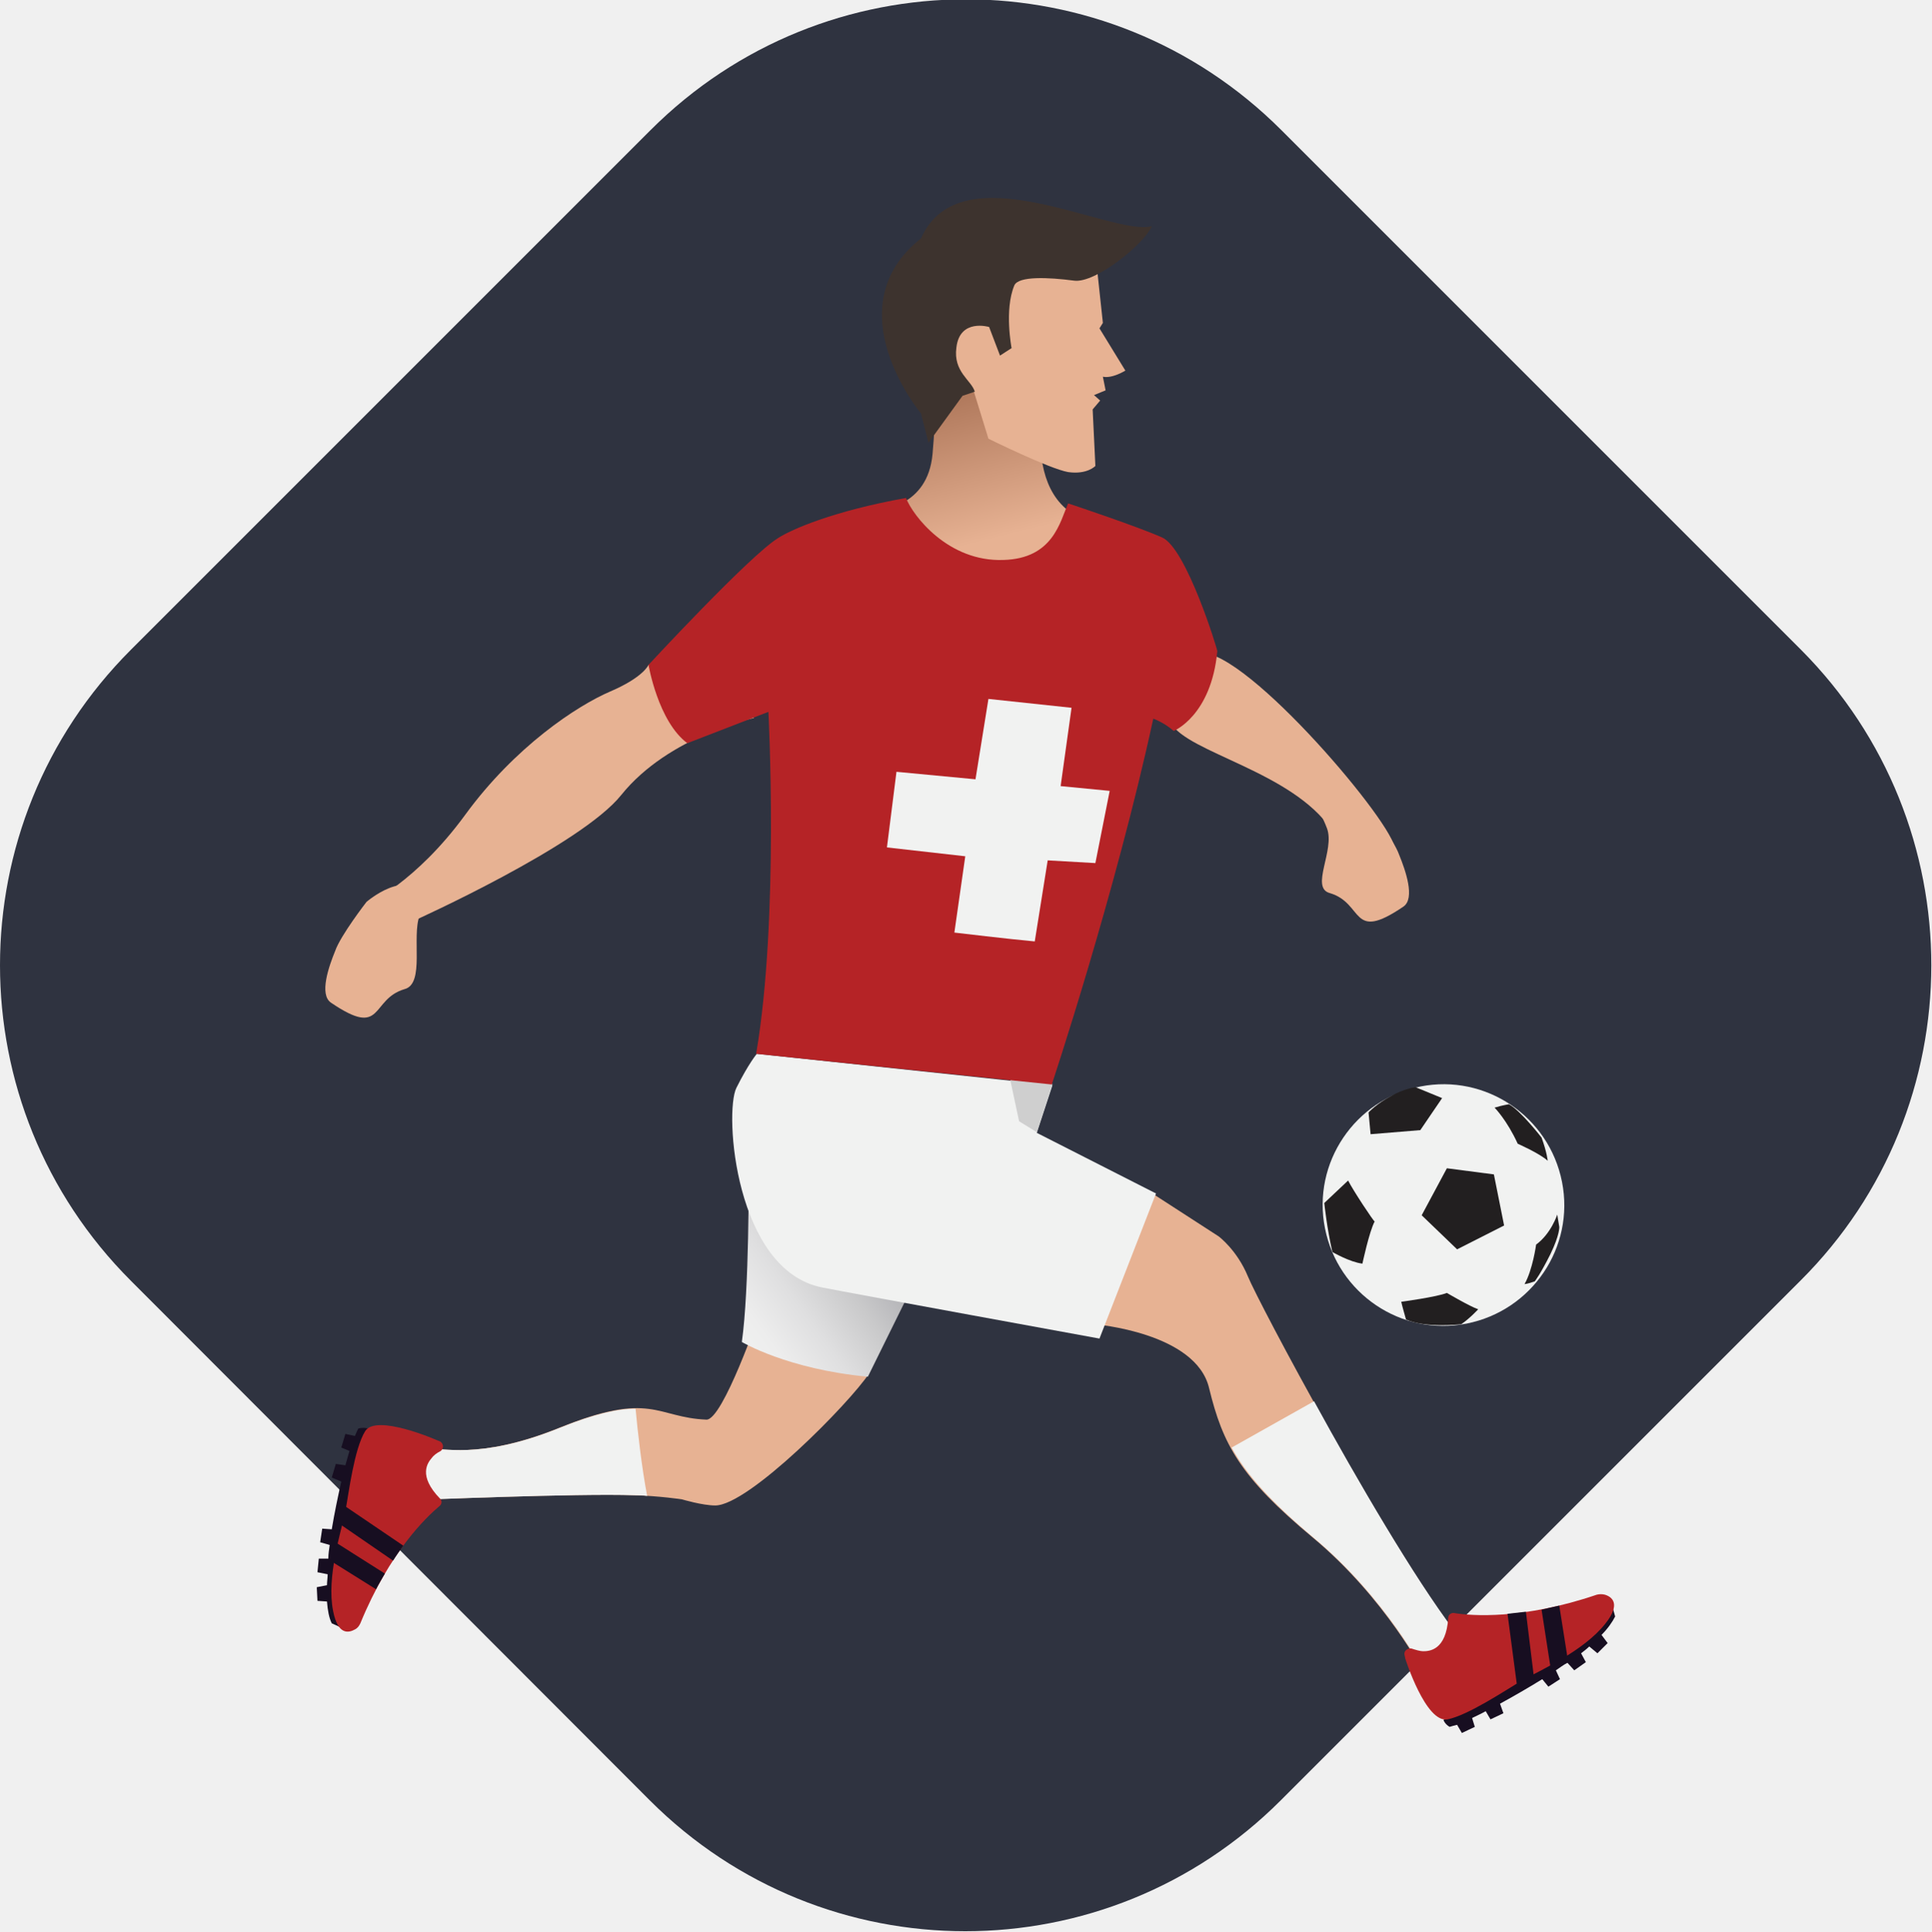
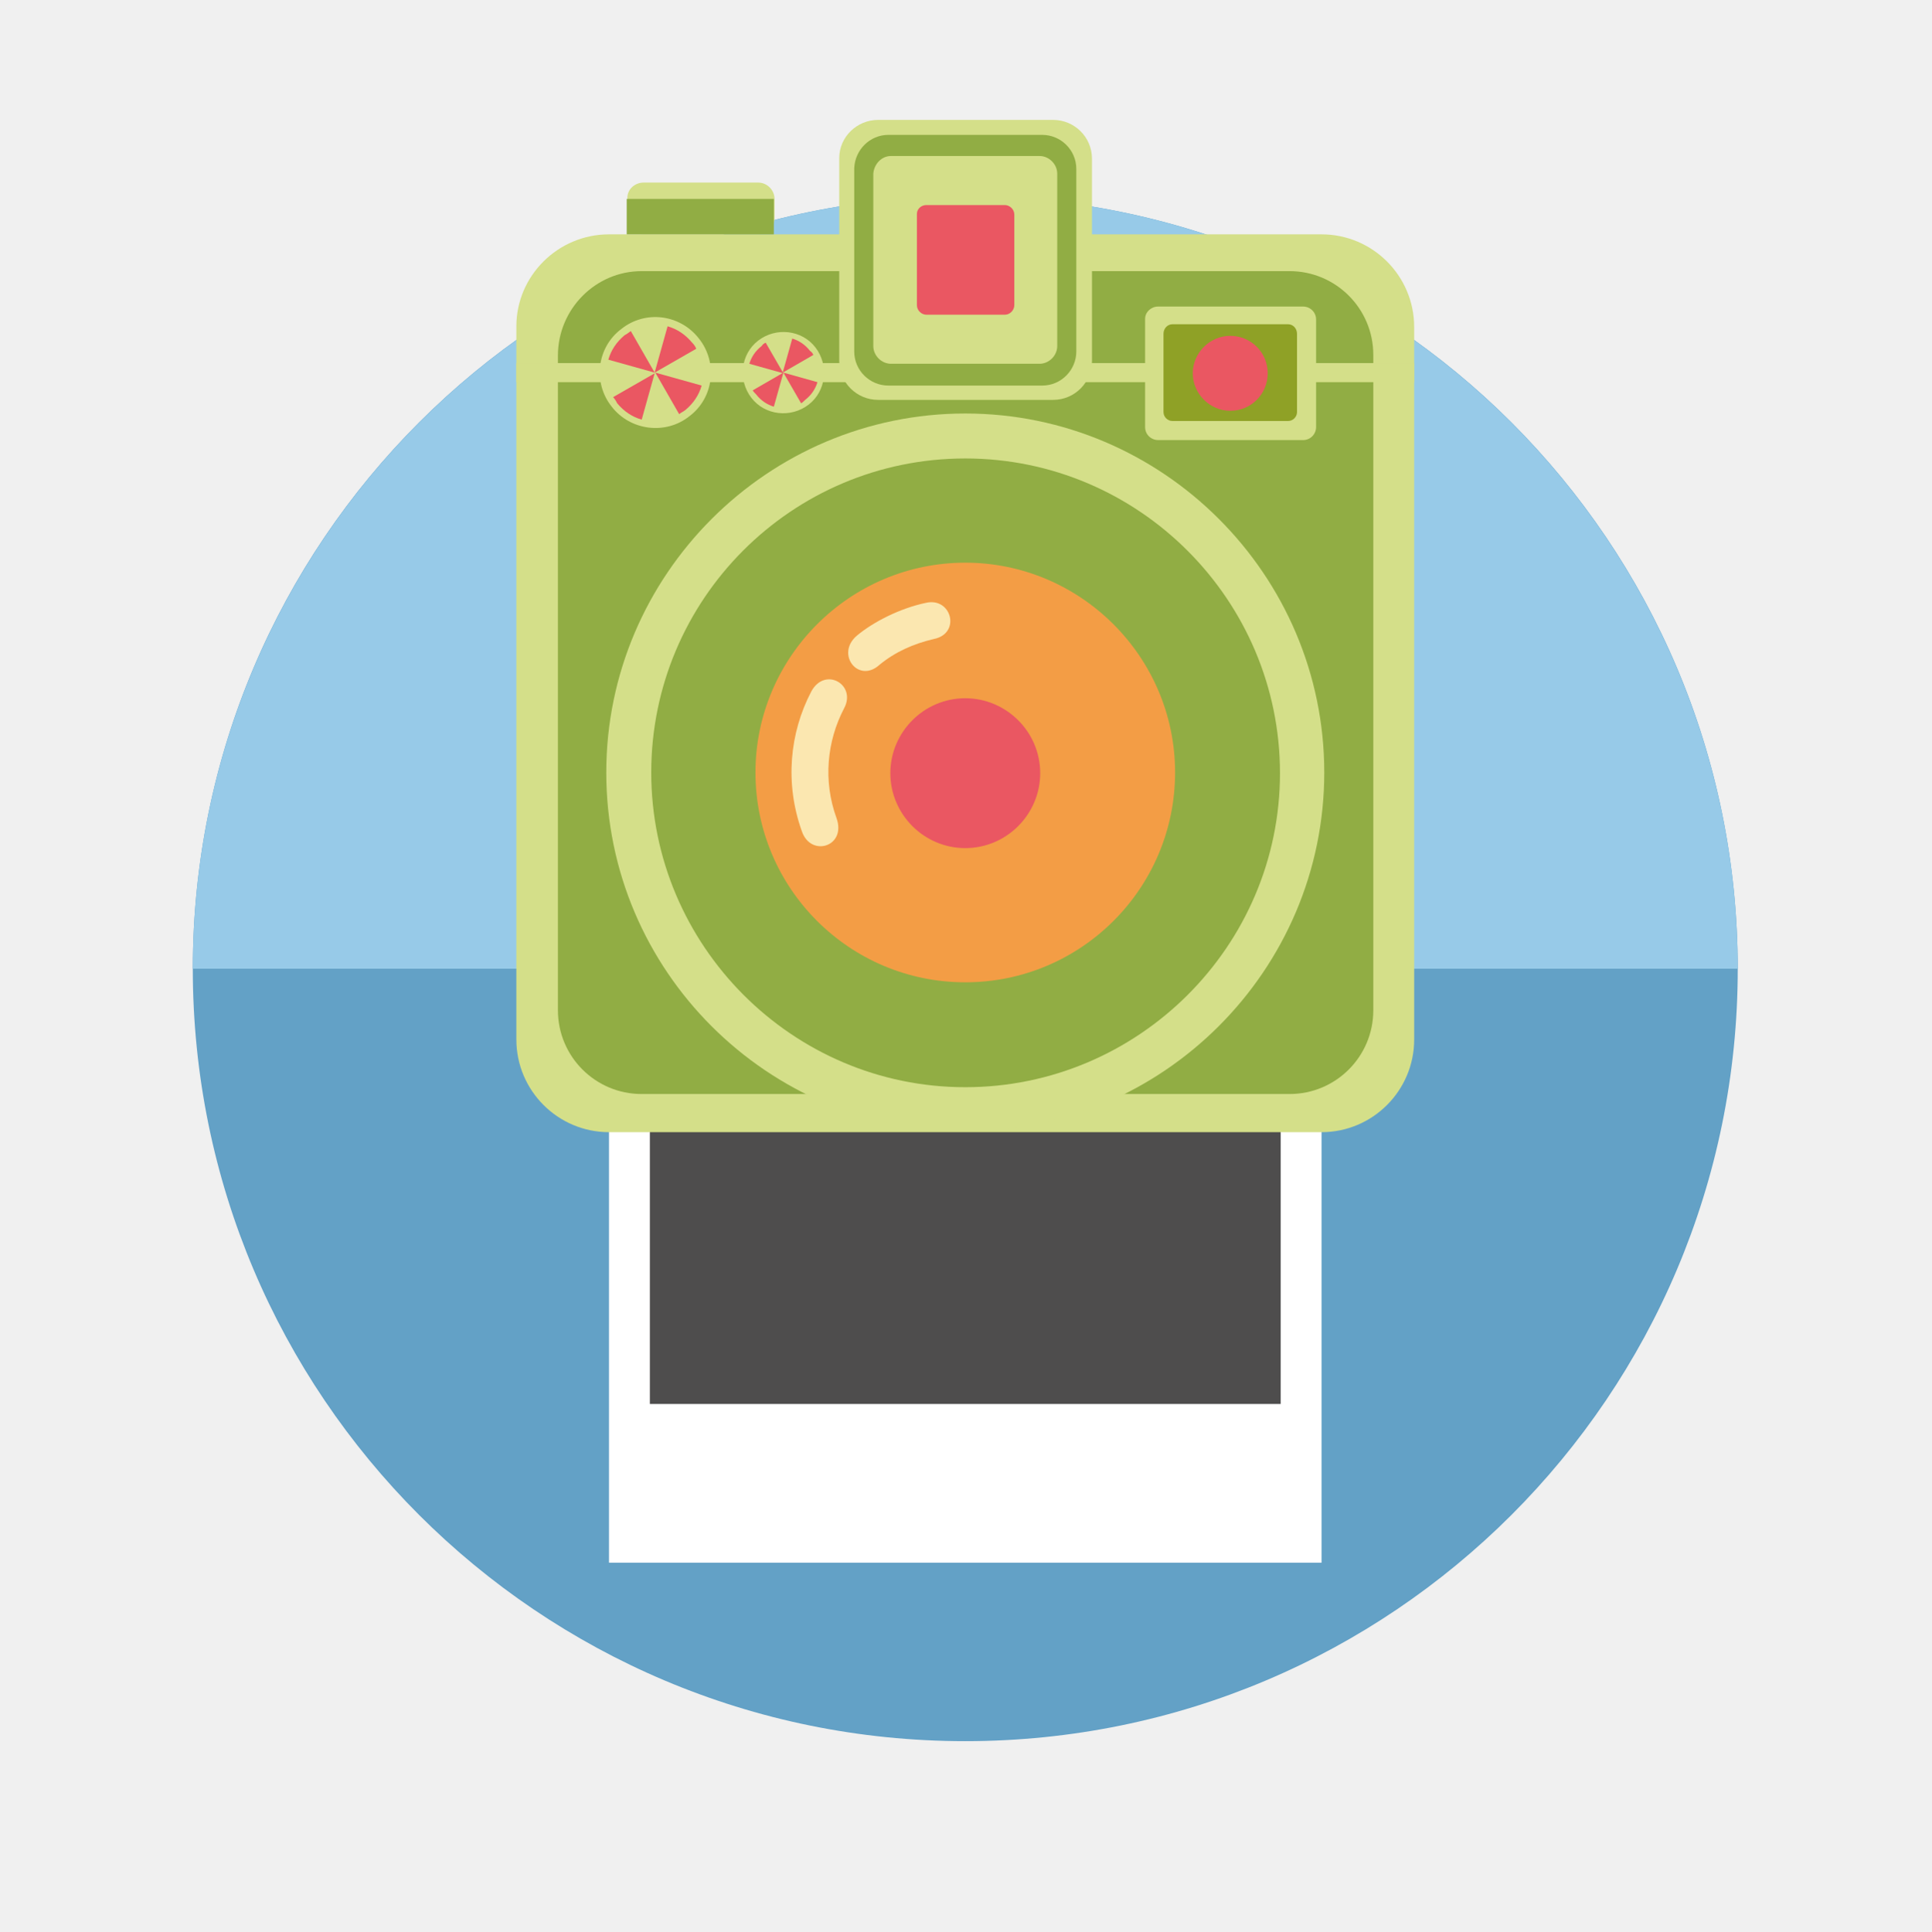
- <svg xmlns="http://www.w3.org/2000/svg" version="1.2" baseProfile="tiny" id="图层_1" x="0px" y="0px" viewBox="0 0 283.5 283.5" xml:space="preserve">
-   <g id="XMLID_10636_">
-     <g id="XMLID_10672_">
-       <path id="XMLID_10674_" fill="#2F3340" d="M264.3,188L188,264.3c-25.6,25.6-67,25.6-92.6,0L19.2,188c-25.6-25.6-25.6-67,0-92.6    l76.3-76.3c25.6-25.6,67-25.6,92.6,0l76.3,76.3C289.9,121,289.9,162.5,264.3,188z" />
-     </g>
-     <g id="XMLID_10645_">
-       <linearGradient id="XMLID_8_" gradientUnits="userSpaceOnUse" x1="139.362" y1="52.775" x2="145.944" y2="79.102">
-         <stop offset="0" style="stop-color:#A26A4E" />
-         <stop offset="1" style="stop-color:#E7B293" />
-       </linearGradient>
-       <path id="XMLID_10671_" fill="url(#XMLID_8_)" d="M129,74.8c0,0,7.2-0.2,7.9-8.2c0.5-5.4,0.4-10.9,0.4-10.9l16.6,0.3    c0,0-5.5,18.3,7.3,20.9c0,0-6.1,13.4-18.5,10.2C130.3,83.9,129,74.8,129,74.8z" />
-       <path id="XMLID_10670_" fill="#E7B293" d="M168.7,174.9l10.2,6.6c0,0,2.7,2,4.3,5.9c1.6,3.9,19.8,38.1,30.2,52c0,0,3.4,6-4.3,6.3    c0,0-5.7-11.1-16.4-20c-10.7-8.9-13.2-13.7-15.2-21.9c-1.9-8.2-16.8-9.4-16.8-9.4L168.7,174.9z" />
-       <path id="XMLID_10669_" fill="#E7B293" d="M111.5,192.8c0,0-5.4,15.7-7.8,15.6c-7.4-0.3-8-4.3-21.6,1.2c-12.1,4.9-17.6,2.7-19,3.2    c-1.4,0.5-5.6,4.2-2.2,7.4c0,0,23.8-1,32.2-0.7c3.7,0.1,7,0.6,7,0.6s3,0.9,4.9,0.9c4.9,0,19.7-15,22.6-19.4L111.5,192.8z" />
-       <path id="XMLID_10668_" fill="#E7B293" d="M95.2,97.6c0,0-0.7,1.8-5.6,3.9c-4.9,2.1-14,8.1-21.3,18.1c-7.3,10-14.3,13-14.6,13.4    c-0.3,0.4-4.9,7.2,7.2,2.1c0,0,24.4-11,30.3-18.4c7-8.7,19.5-11.3,19.5-11.3L95.2,97.6z" />
-       <linearGradient id="XMLID_9_" gradientUnits="userSpaceOnUse" x1="133.415" y1="176.581" x2="105.998" y2="196.42">
-         <stop offset="0" style="stop-color:#999999" />
-         <stop offset="0.318" style="stop-color:#BBBBBE" />
-         <stop offset="0.43" style="stop-color:#C9C9CA" />
-         <stop offset="0.648" style="stop-color:#DFDFE0" />
-         <stop offset="0.844" style="stop-color:#EDEDED" />
-         <stop offset="1" style="stop-color:#F1F2F1" />
-       </linearGradient>
-       <path id="XMLID_10667_" fill="url(#XMLID_9_)" d="M109.9,172.3c0,0,0.1,17-1,24.7c0,0,6.7,4,18.5,5.1l11.1-22.5L109.9,172.3z" />
-       <path id="XMLID_10666_" fill="#F1F2F1" d="M111.1,154.7c0,0-1.2,1.4-3,5c-1.8,3.6-0.2,26.8,12.6,29.3c4,0.8,40.7,7.5,40.7,7.5    l8.3-21.3l-17.5-8.9l2.3-7L111.1,154.7z" />
-       <polygon id="XMLID_10665_" fill="#CFCFCF" points="154.5,159.1 148.3,158.5 149.6,164.6 152.2,166.2   " />
-       <path id="XMLID_10664_" fill="#E7B293" d="M161.2,95.7l6.5,3.3c0,0,3.1,1.1,3.9,6.3c0.7,4.6,15.8,7.1,22.7,15    c5.3,6.1,7.5,4.1,9.8,4.7c4.6,1.2-16.1-24.4-25.5-28.6c-1.8-0.8-8.2-11-8.2-11L161.2,95.7z" />
-       <path id="XMLID_10663_" fill="#B52326" d="M170.6,78.9c-3.6-1.6-12.9-4.7-12.9-4.7s-0.3-0.1-0.9-0.3c-1.2,2.7-2.2,8.1-9.5,8.3    c-8.1,0.3-13.3-6.5-14.3-9.1c-10.6,1.9-16.8,4.6-18.8,5.9c-4.2,2.6-19,18.6-19,18.6s1.4,8.3,5.7,11.5l11.9-4.6    c0,0,1.6,30.3-1.8,50.2l43.4,4.5c0,0,9.3-27.9,14.9-53.7c0,0,1.5,0.5,3,1.8c0,0,5.5-2.2,6.4-11.7    C178.8,95.6,174.2,80.5,170.6,78.9z" />
-       <path id="XMLID_10662_" fill="#F1F2F1" d="M209.2,245.7c7.7-0.3,4.3-6.3,4.3-6.3c-5.9-7.8-14.2-22-20.6-33.7l-12.1,6.8    c2.2,4,5.7,7.9,12,13.2C203.5,234.6,209.2,245.7,209.2,245.7z" />
-       <g id="XMLID_10657_">
-         <path id="XMLID_10661_" fill="#170E21" d="M237.1,237.3l-0.3-1.1l-24.9,16.3c0,0,0.2,0.6,0.9,1c0.3-0.1,0.7-0.2,1.1-0.3l0.7,1.2     l1.9-0.9l-0.4-1.3c0.6-0.3,1.3-0.6,2-1l0.7,1.2l1.9-0.9l-0.5-1.4c2-1.1,4.1-2.3,6.2-3.6l0.9,1.1l1.7-1.1l-0.6-1.3     c0.6-0.4,1.1-0.8,1.7-1.1l1,1.1l1.7-1.2l-0.7-1.3c0.4-0.3,0.9-0.7,1.2-1l1.2,1l1.5-1.5l-0.9-1.2     C236,239.1,236.7,238.1,237.1,237.3z" />
-         <path id="XMLID_10660_" fill="#B52326" d="M206.3,243.5l-0.1-0.5c-0.2-0.6,0.4-1.1,1-1c0.6,0.2,1.3,0.4,1.7,0.4     c0.9,0,3.4-0.1,3.7-4.9c0-0.5,0.5-0.8,0.9-0.7c2.5,0.4,10,1,20.9-2.7c0.4-0.1,0.8-0.1,1.2,0c1,0.3,2.4,1.3,0.1,4.2     c-3.2,4.1-9.8,7-12.3,8.4c-2.5,1.5-7.9,5.1-10.9,5.7C209.3,253,206.3,243.5,206.3,243.5z" />
-         <path id="XMLID_10659_" fill="#170E21" d="M224,236.6c-0.9,0.1-1.8,0.2-2.7,0.3l1.4,10.6l2.5-1.1L224,236.6z" />
-         <path id="XMLID_10658_" fill="#170E21" d="M227.6,244.7c0.8-0.4,1.6-0.9,2.5-1.4l-1.2-7.6c-0.9,0.2-1.8,0.4-2.6,0.6L227.6,244.7z     " />
-       </g>
-       <path id="XMLID_10656_" fill="#E7B293" d="M192.3,117.6c0,0,1.3,0.8,2.5,4c1.2,3.2-2.5,8.7,0.4,9.5c5.1,1.5,3,7.3,10.8,2    c1.8-1.2,0.3-5.4-0.6-7.6c-0.8-2.3-4.6-7.2-4.6-7.2S192.4,111.4,192.3,117.6z" />
-       <path id="XMLID_10655_" fill="#E7B293" d="M62.4,131.8c0,0,0.4-0.5-0.8,2.6s0.8,10-2.2,10.8c-5.1,1.5-3,7.3-10.8,2    c-1.8-1.2-0.3-5.4,0.6-7.6c0.8-2.3,4.6-7.2,4.6-7.2S59.8,127.2,62.4,131.8z" />
-       <path id="XMLID_10654_" fill="#E7B293" d="M160.9,38.1l1,9.3l-0.5,0.8l3.8,6.2c0,0-1.9,1.2-3.3,0.9l0.4,2l-1.7,0.7l0.9,0.8    l-1.1,1.3l0.4,8.3c0,0-1.2,1.3-4,0.9c-2.8-0.5-11.7-4.9-11.7-4.9l-2.1-6.8c-7.9-5-4.5-19.5,0.3-19.5H160.9z" />
-       <path id="XMLID_10653_" fill="#3D332E" d="M141.3,58.1l-5,6.9l-1.1-4.3c0,0-12.9-15.5,0-25.7c5.8-13.1,28.1-0.2,33.9-1.8    c-1.2,2.7-8.3,8.4-11.4,8c-3.8-0.5-8.2-0.7-8.8,0.7c-1.5,3.6-0.4,9.2-0.4,9.2l-1.7,1.1l-1.6-4.2c0,0-4.3-1.3-4.8,3    c-0.5,3.6,2.2,4.8,2.7,6.5L141.3,58.1z" />
-       <path id="XMLID_10652_" fill="#F1F2F1" d="M82.2,209.6c-12.1,4.9-17.6,2.7-19,3.2c-1.4,0.5-5.6,4.2-2.2,7.4c0,0,23.8-1,32.2-0.7    c0.6,0,1.2,0,1.8,0.1c-0.8-4.2-1.4-9.5-1.7-12.8C90.8,206.8,87.4,207.5,82.2,209.6z" />
-       <g id="XMLID_10647_">
-         <path id="XMLID_10651_" fill="#170E21" d="M48.7,238.3l1.1,0.5l4.2-29.1c0,0-0.6-0.2-1.4,0c-0.1,0.2-0.3,0.6-0.5,1.1l-1.4-0.3     l-0.6,2l1.2,0.5c-0.2,0.7-0.4,1.4-0.6,2.1l-1.4-0.2l-0.6,2l1.4,0.6c-0.5,2.2-1,4.6-1.4,7l-1.4-0.1l-0.3,2l1.4,0.4     c-0.1,0.7-0.2,1.3-0.2,2h-1.4l-0.2,2l1.5,0.3c0,0.5-0.1,1.1-0.1,1.6l-1.5,0.3l0.1,2l1.4,0.1C48.1,236.4,48.3,237.5,48.7,238.3z" />
-         <path id="XMLID_10650_" fill="#B52326" d="M64.1,211.4l0.5,0.2c0.5,0.3,0.6,1,0.1,1.4c-0.6,0.3-1.1,0.7-1.3,1     c-0.6,0.7-2.1,2.6,1.2,6c0.3,0.3,0.3,0.8-0.1,1.1c-1.9,1.6-7.3,6.7-11.6,17.2c-0.2,0.4-0.4,0.7-0.8,0.9c-0.9,0.5-2.5,0.9-3.2-2.7     c-1-5,1.2-11.8,1.8-14.6c0.5-2.8,1.3-9.2,2.9-11.8C55.2,207.5,64.1,211.4,64.1,211.4z" />
-         <path id="XMLID_10649_" fill="#170E21" d="M57.7,229.1c0.5-0.8,1-1.5,1.5-2.2l-8.7-5.9l-0.8,2.6L57.7,229.1z" />
-         <path id="XMLID_10648_" fill="#170E21" d="M49.4,226.5c-0.2,0.9-0.4,1.8-0.6,2.8l6.4,4c0.4-0.8,0.9-1.6,1.3-2.3L49.4,226.5z" />
-       </g>
-       <path id="XMLID_10646_" fill="#F1F2F1" d="M157.3,103.9l-12.2-1.3l-1.9,11.8l-11.6-1.1l-1.4,11.1l11.5,1.3l-1.6,11.2    c0,0,8.4,1,11.8,1.3l1.9-11.9l7,0.4l2.1-10.6l-7.2-0.7L157.3,103.9z" />
-     </g>
-     <g id="XMLID_10637_">
-       <path id="XMLID_10644_" fill="#F1F2F1" d="M229.3,173.5c1.9,9.6-4.4,18.9-14,20.8c-9.6,1.9-18.9-4.4-20.8-14    c-1.9-9.6,4.4-18.9,14-20.8C218.1,157.6,227.4,163.9,229.3,173.5z" />
-       <polygon id="XMLID_10643_" fill="#221F20" points="212.4,171.5 208.7,178.4 213.9,183.4 220.8,179.9 219.3,172.4   " />
-       <path id="XMLID_10642_" fill="#221F20" d="M200.9,163.3l0.3,3.2l7.3-0.6l3.2-4.7l-3.9-1.6c0,0-1.7,0.2-3.6,1.3    C202.1,162,200.9,163.3,200.9,163.3z" />
-       <path id="XMLID_10641_" fill="#221F20" d="M197.9,173.3l-3.5,3.3c0,0,0.4,3.8,1.2,7.2c0,0,2.6,1.5,4.4,1.7c0,0,1-4.7,1.8-6.2    C201.7,179.4,198.6,174.7,197.9,173.3z" />
-       <path id="XMLID_10640_" fill="#221F20" d="M206.4,193.7c0,0-0.6-2.1-0.7-2.6c0,0,5.2-0.7,6.7-1.3c0,0,3.4,2,4.6,2.4    c0,0-1.3,1.4-2.5,2.2C214.4,194.4,209.3,195,206.4,193.7z" />
-       <path id="XMLID_10639_" fill="#221F20" d="M228.6,178.3c0,0-0.9,2.8-3.1,4.4c0,0-0.5,3.7-1.7,5.8c0,0,0.4,0,1.5-0.4    c0,0,0.8-1,2.3-4c1.4-2.9,1.3-4,1.3-4L228.6,178.3z" />
-       <path id="XMLID_10638_" fill="#221F20" d="M219.4,162.6c0,0,1.8,1.8,3.4,5.3c0,0,3.2,1.4,4.4,2.5c0,0-0.1-1.2-0.9-3.4    c0,0-3.1-4-4.8-4.9C221.6,162.1,220.7,162.2,219.4,162.6z" />
+ <svg xmlns="http://www.w3.org/2000/svg" version="1.2" baseProfile="tiny" x="0px" y="0px" viewBox="0 0 283.5 283.5" xml:space="preserve">
+   <g id="图层_2" display="none">
+     <path id="XMLID_127_" display="inline" fill-rule="evenodd" fill="#F39D45" d="M141.7,255.1c62.5,0,113.4-50.9,113.4-113.4   c0-62.5-50.9-113.4-113.4-113.4c-62.4,0-113.4,50.9-113.4,113.4C28.3,204.2,79.3,255.1,141.7,255.1z" />
+     <path id="XMLID_126_" display="inline" fill-rule="evenodd" fill="#FBE7B0" d="M28.3,141.7c0-62.6,50.8-113.4,113.4-113.4   s113.4,50.8,113.4,113.4H28.3z" />
+     <g id="XMLID_270_" display="inline">
+       <rect id="XMLID_125_" x="173" y="93.4" fill-rule="evenodd" fill="#EA5762" width="16.1" height="4.4" />
+       <rect id="XMLID_124_" x="97.3" y="93.4" fill-rule="evenodd" fill="#EA5762" width="16.1" height="4.4" />
+       <rect id="XMLID_123_" x="142.3" y="99.5" fill-rule="evenodd" fill="#5A5657" width="0.5" height="4.3" />
+       <path id="XMLID_122_" fill-rule="evenodd" fill="#EA5762" d="M165.6,76.3h-11h-11.7h-21.5c-4.4,0-8.1,3.6-8.1,8l0,18.5    c0,1.4,1.2,2.6,2.6,2.6c1.1,0,2-0.7,2.4-1.6h7.8l0.4,0l0.4,0h15.6v-4.3h-18.1c0,0,0.1-11.7,0.1-14.1l18.5,0v0l20.7,0    c0,2.6,0.2,14.1,0.2,14.1l-20.9,0v4.3h17.7l0.4,0l0.4,0h7.4c0.4,0.9,1.3,1.6,2.4,1.6c1.1,0,2-0.7,2.4-1.6h0.1v-0.3    c0.1-0.2,0.1-0.4,0.1-0.7V84.3C173.7,79.9,170,76.3,165.6,76.3z" />
+       <path id="XMLID_121_" fill-rule="evenodd" fill="#5EA4CD" d="M93.3,97.1H71.6c-2.3,0-4.1,1.8-4.1,4.1v21.4v60.3V203    c0,2.3,1.8,4.1,4.1,4.1h20.1h50.7h49.4h20.1c2.3,0,4.1-1.8,4.1-4.1v-20.1v-61.6v-20.1c0-2.3-1.8-4.1-4.1-4.1h-20.1h-49.4v0H93.3z" />
+       <path id="XMLID_120_" fill-rule="evenodd" fill="#EA5762" d="M88.1,98.2c0-0.4,0-0.7,0-1.1H70.7c-1.8,0-3.3,1.5-3.3,3.3l0,17    c0.4,0,0.9,0.1,1.3,0.1C79.4,117.5,88.1,108.8,88.1,98.2z" />
+       <path id="XMLID_119_" fill-rule="evenodd" fill="#EA5762" d="M216,117.7v-17.1c0-1.9-1.6-3.5-3.5-3.5h-17.1    C195.4,108.5,204.6,117.7,216,117.7z" />
+       <path id="XMLID_118_" fill-rule="evenodd" fill="#EA5762" d="M216,203.6v-17.1c-11.4,0-20.6,9.2-20.6,20.6h17.1    C214.4,207.1,216,205.6,216,203.6z" />
+       <path id="XMLID_117_" fill-rule="evenodd" fill="#EA5762" d="M67.5,186.5v17.1c0,1.9,1.6,3.5,3.5,3.5h17.1    C88.1,195.8,78.8,186.5,67.5,186.5z" />
+       <rect id="XMLID_116_" x="101" y="97.1" fill-rule="evenodd" fill="#EA5762" width="8.8" height="110" />
+       <rect id="XMLID_115_" x="177.2" y="97.1" fill-rule="evenodd" fill="#EA5762" width="8.9" height="110" />
+       <rect id="XMLID_114_" x="93.1" y="145.7" fill-rule="evenodd" fill="#4E4D4D" width="25.2" height="15.3" />
+       <rect id="XMLID_113_" x="169" y="145.7" fill-rule="evenodd" fill="#4E4D4D" width="25.2" height="15.2" />
    </g>
  </g>
-   <g id="XMLID_1_">
- </g>
-   <g id="XMLID_2_">
- </g>
-   <g id="XMLID_3_">
- </g>
-   <g id="XMLID_4_">
- </g>
-   <g id="XMLID_5_">
- </g>
-   <g id="XMLID_6_">
- </g>
+   <g id="图层_1">
+     <circle id="XMLID_159_" fill-rule="evenodd" fill="#63A1C6" cx="141.7" cy="142.2" r="113.4" />
+     <path id="XMLID_158_" fill-rule="evenodd" fill="#97CAE8" d="M28.3,142.2c0-62.6,50.8-113.4,113.4-113.4   c62.6,0,113.4,50.8,113.4,113.4H28.3z" />
+     <rect id="XMLID_157_" x="89.4" y="127.8" fill-rule="evenodd" fill="#FFFFFF" width="104.6" height="101.6" />
+     <rect id="XMLID_156_" x="95.4" y="141.3" fill-rule="evenodd" fill="#4E4D4D" width="92.6" height="64.8" />
+     <g id="XMLID_196_">
+       <path id="XMLID_155_" fill-rule="evenodd" fill="#D4DF89" d="M89.4,34.4H194c7.5,0,13.6,6.1,13.6,13.6v104.6    c0,7.5-6.1,13.6-13.6,13.6H89.4c-7.5,0-13.6-6.1-13.6-13.6V47.9C75.8,40.5,81.9,34.4,89.4,34.4z" />
+       <path id="XMLID_154_" fill-rule="evenodd" fill="#91AD44" d="M94.2,39.8h95.1c6.8,0,12.3,5.5,12.3,12.3v96.2    c0,6.8-5.5,12.3-12.3,12.3H94.2c-6.8,0-12.3-5.5-12.3-12.3V52.2C81.9,45.4,87.4,39.8,94.2,39.8z" />
+       <rect id="XMLID_153_" x="75.8" y="53.3" fill-rule="evenodd" fill="#D4DF89" width="131.8" height="2.8" />
+       <path id="XMLID_152_" fill-rule="evenodd" fill="#D4DF89" d="M141.7,166.1c29,0,52.7-23.7,52.7-52.7c0-29-23.7-52.7-52.7-52.7    S89,84.4,89,113.4C89,142.5,112.7,166.1,141.7,166.1z" />
+       <path id="XMLID_151_" fill-rule="evenodd" fill="#91AD44" d="M141.7,159.6c25.4,0,46.2-20.7,46.2-46.1c0-25.4-20.7-46.2-46.2-46.2    S95.6,88,95.6,113.4C95.6,138.8,116.3,159.6,141.7,159.6z" />
+       <path id="XMLID_150_" fill-rule="evenodd" fill="#D4DF89" d="M170,45h21.3c1,0,1.9,0.8,1.9,1.9v15.8c0,1-0.8,1.9-1.9,1.9H170    c-1,0-1.9-0.8-1.9-1.9V46.8C168.1,45.8,169,45,170,45z" />
+       <path id="XMLID_149_" fill-rule="evenodd" fill="#8FA126" d="M172.1,47.6h17c0.7,0,1.3,0.6,1.3,1.4v11.5c0,0.7-0.6,1.3-1.3,1.3    h-17c-0.7,0-1.3-0.6-1.3-1.3V49C170.8,48.2,171.4,47.6,172.1,47.6z" />
+       <path id="XMLID_148_" fill-rule="evenodd" fill="#EA5762" d="M180.6,60.3c3.1,0,5.5-2.5,5.5-5.5c0-3.1-2.5-5.5-5.5-5.5    s-5.5,2.5-5.5,5.5C175.1,57.8,177.6,60.3,180.6,60.3z" />
+       <path id="XMLID_147_" fill-rule="evenodd" fill="#D4DF89" d="M102.6,49.7c2.8,3.5,2.2,8.7-1.4,11.4c-3.5,2.8-8.7,2.1-11.4-1.4    c-2.8-3.5-2.2-8.7,1.4-11.4C94.7,45.5,99.8,46.1,102.6,49.7z" />
+       <path id="XMLID_146_" fill-rule="evenodd" fill="#EA5762" d="M102.2,51.2l-6.1,3.5l1.9-6.8c1.4,0.4,2.6,1.2,3.6,2.4    C101.9,50.6,102.1,50.9,102.2,51.2z" />
+       <path id="XMLID_145_" fill-rule="evenodd" fill="#EA5762" d="M99.7,60.8l-3.5-6.1l6.8,1.9c-0.4,1.4-1.2,2.6-2.4,3.6    C100.2,60.5,99.9,60.6,99.7,60.8z" />
+       <path id="XMLID_144_" fill-rule="evenodd" fill="#EA5762" d="M90,58.3l6.1-3.5l-1.9,6.8c-1.4-0.4-2.6-1.2-3.6-2.4    C90.4,58.8,90.2,58.5,90,58.3z" />
+       <path id="XMLID_143_" fill-rule="evenodd" fill="#EA5762" d="M92.6,48.6l3.5,6.1l-6.8-1.9c0.4-1.4,1.2-2.6,2.4-3.6    C92.1,49,92.3,48.8,92.6,48.6z" />
+       <path id="XMLID_142_" fill-rule="evenodd" fill="#D4DF89" d="M119.7,51c2,2.6,1.6,6.4-1,8.4c-2.6,2-6.4,1.6-8.4-1    c-2-2.6-1.6-6.4,1-8.4C113.9,48,117.7,48.4,119.7,51z" />
+       <path id="XMLID_141_" fill-rule="evenodd" fill="#EA5762" d="M119.4,52.1l-4.5,2.6l1.4-5c1,0.3,1.9,0.9,2.6,1.8    C119.2,51.7,119.3,51.9,119.4,52.1z" />
+       <path id="XMLID_140_" fill-rule="evenodd" fill="#EA5762" d="M117.6,59.2l-2.6-4.5l5,1.4c-0.3,1-0.9,1.9-1.8,2.6    C118,58.9,117.8,59.1,117.6,59.2z" />
+       <path id="XMLID_139_" fill-rule="evenodd" fill="#EA5762" d="M110.5,57.3l4.5-2.6l-1.4,5c-1-0.3-1.9-0.9-2.6-1.8    C110.8,57.7,110.6,57.5,110.5,57.3z" />
+       <path id="XMLID_138_" fill-rule="evenodd" fill="#EA5762" d="M112.4,50.3l2.6,4.5l-5-1.4c0.3-1,0.9-1.9,1.8-2.6    C112,50.5,112.2,50.4,112.4,50.3z" />
+       <path id="XMLID_137_" fill-rule="evenodd" fill="#D4DF89" d="M128.9,17.6h25.7c3.1,0,5.7,2.5,5.7,5.7V53c0,3.1-2.5,5.7-5.7,5.7    h-25.7c-3.1,0-5.7-2.5-5.7-5.7V23.2C123.2,20.1,125.8,17.6,128.9,17.6z" />
+       <path id="XMLID_136_" fill-rule="evenodd" fill="#91AD44" d="M130.4,19.8H153c2.7,0,5,2.2,5,5v26.8c0,2.7-2.2,5-5,5l-22.6,0    c-2.7,0-5-2.2-5-5V24.7C125.5,22,127.7,19.8,130.4,19.8z" />
+       <path id="XMLID_135_" fill-rule="evenodd" fill="#D4DF89" d="M130.8,22.9h21.8c1.4,0,2.6,1.2,2.6,2.6v25.3c0,1.4-1.2,2.6-2.6,2.6    h-21.8c-1.4,0-2.6-1.2-2.6-2.6V25.5C128.3,24.1,129.4,22.9,130.8,22.9z" />
+       <path id="XMLID_134_" fill-rule="evenodd" fill="#EA5762" d="M136,30.1h11.5c0.7,0,1.4,0.6,1.4,1.4v13.3c0,0.7-0.6,1.4-1.4,1.4    H136c-0.7,0-1.4-0.6-1.4-1.4V31.4C134.6,30.7,135.2,30.1,136,30.1z" />
+       <path id="XMLID_133_" fill-rule="evenodd" fill="#D4DF89" d="M94.5,26.8h16.8c1.3,0,2.4,1.1,2.4,2.4v2.8c0,1.3-1.1,2.4-2.4,2.4    l-16.8,0c-1.3,0-2.4-1.1-2.4-2.4v-2.8C92,27.9,93.1,26.8,94.5,26.8z" />
+       <rect id="XMLID_132_" x="92" y="29.2" fill-rule="evenodd" fill="#91AD44" width="21.6" height="5.2" />
+       <path id="XMLID_131_" fill-rule="evenodd" fill="#F39D45" d="M141.7,144.2c17,0,30.8-13.8,30.8-30.8c0-17-13.9-30.8-30.8-30.8    c-17,0-30.8,13.9-30.8,30.8C110.9,130.4,124.7,144.2,141.7,144.2z" />
+       <path id="XMLID_130_" fill-rule="evenodd" fill="#EA5762" d="M141.7,124.5c6.1,0,11-5,11-11c0-6.1-5-11-11-11c-6.1,0-11,5-11,11    C130.7,119.5,135.6,124.5,141.7,124.5z" />
+       <path id="XMLID_129_" fill-rule="evenodd" fill="#FBE7B0" d="M125.8,93.3c2.4-2,6.3-4,10.1-4.8c3.8-0.9,5.2,4.5,1.2,5.3    c-3,0.7-5.7,1.9-8,3.8C126,100.4,122.6,96,125.8,93.3z" />
+       <path id="XMLID_128_" fill-rule="evenodd" fill="#FBE7B0" d="M117.7,122c-2.5-7-1.8-14.4,1.4-20.5c2-3.7,6.7-1,4.8,2.5    c-2.5,4.8-3.1,10.6-1.1,16.1C124.3,124.3,119,125.9,117.7,122z" />
+     </g>
+     <g id="XMLID_1_">
+ 	</g>
+     <g id="XMLID_2_">
+ 	</g>
+     <g id="XMLID_3_">
+ 	</g>
+     <g id="XMLID_4_">
+ 	</g>
+     <g id="XMLID_5_">
+ 	</g>
+     <g id="XMLID_6_">
+ 	</g>
+   </g>
</svg>
